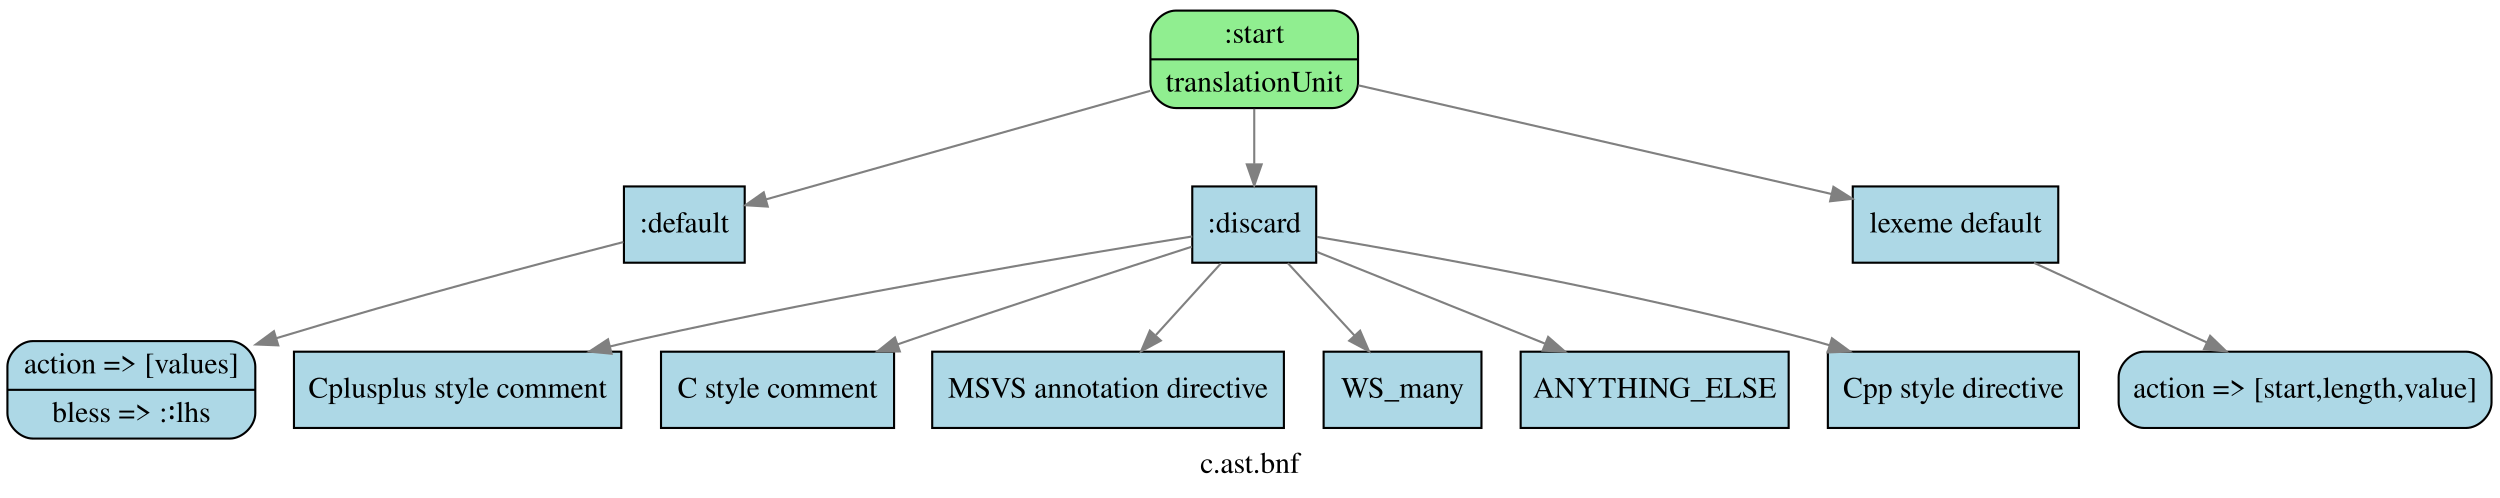
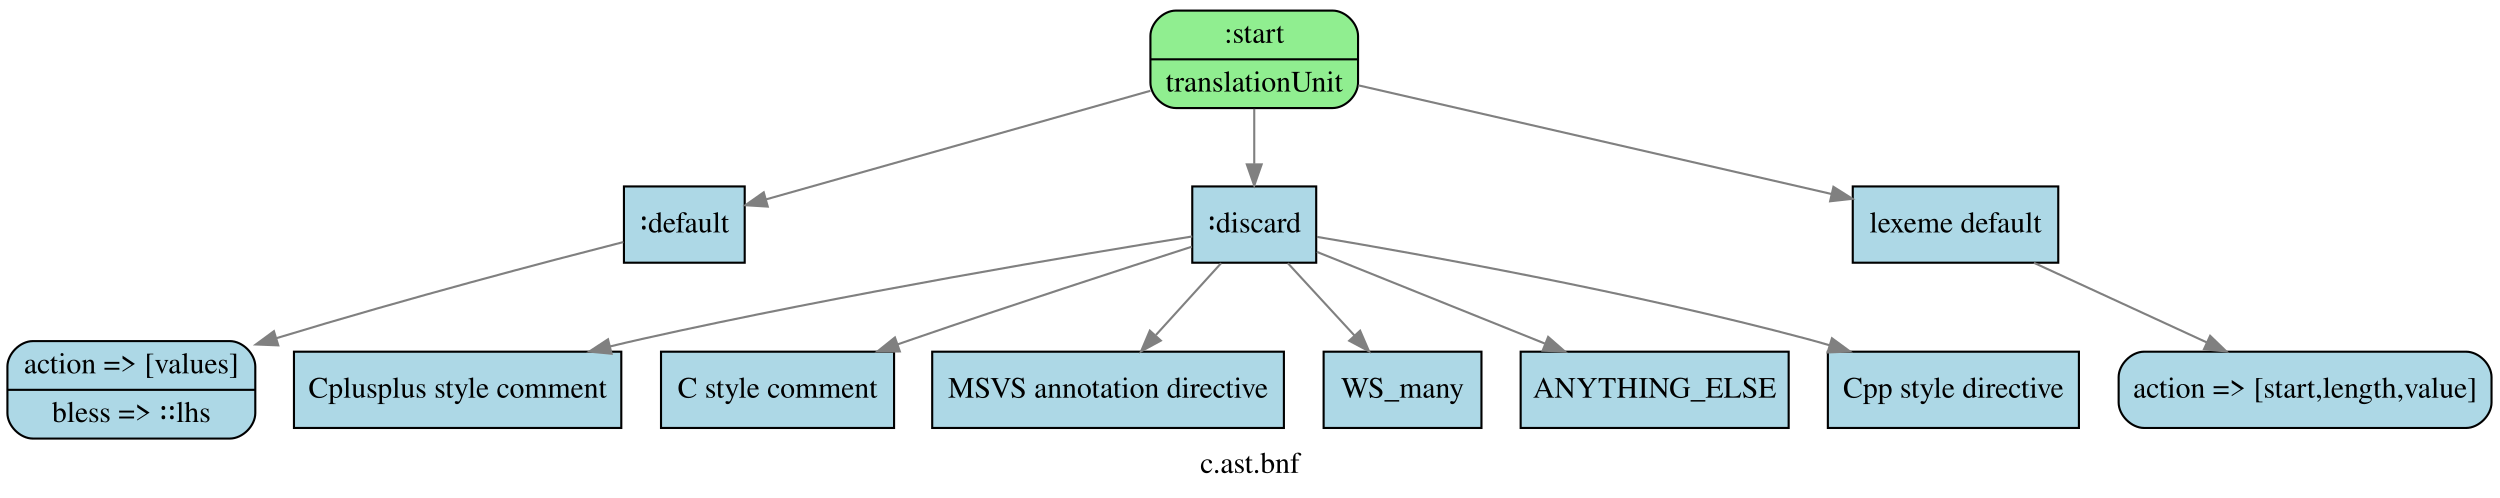
<svg xmlns="http://www.w3.org/2000/svg" width="1180pt" height="235pt" viewBox="0.00 0.00 1180.00 235.00">
  <g id="graph0" class="graph" transform="scale(1 1) rotate(0) translate(4 231)">
    <polygon fill="white" stroke="white" points="-4,5 -4,-231 1177,-231 1177,5 -4,5" />
    <text text-anchor="middle" x="586" y="-7.8" font-family="Times,serif" font-size="14.00">c.ast.bnf</text>
    <g id="node1" class="node">
      <path fill="lightgreen" stroke="black" d="M551,-180C551,-180 625,-180 625,-180 631,-180 637,-186 637,-192 637,-192 637,-214 637,-214 637,-220 631,-226 625,-226 625,-226 551,-226 551,-226 545,-226 539,-220 539,-214 539,-214 539,-192 539,-192 539,-186 545,-180 551,-180" />
      <text text-anchor="middle" x="588" y="-210.8" font-family="Times,serif" font-size="14.00">:start</text>
      <polyline fill="none" stroke="black" points="539,-203 637,-203 " />
      <text text-anchor="middle" x="588" y="-187.8" font-family="Times,serif" font-size="14.00">translationUnit</text>
    </g>
    <g id="node2" class="node">
      <polygon fill="lightblue" stroke="black" points="347.5,-143 290.5,-143 290.5,-107 347.5,-107 347.5,-143" />
-       <text text-anchor="middle" x="319" y="-121.3" font-family="Times,serif" font-size="14.00">:default</text>
+       <text text-anchor="middle" x="319" y="-121.3" font-family="Times,serif" font-size="14.00">꞉default</text>
    </g>
    <g id="edge1" class="edge">
      <path fill="none" stroke="grey" d="M538.974,-188.149C486.769,-173.399 405.229,-150.362 357.464,-136.867" />
      <polygon fill="grey" stroke="grey" points="358.382,-133.49 347.807,-134.139 356.479,-140.226 358.382,-133.49" />
    </g>
    <g id="node4" class="node">
      <polygon fill="lightblue" stroke="black" points="617.25,-143 558.75,-143 558.75,-107 617.25,-107 617.25,-143" />
-       <text text-anchor="middle" x="588" y="-121.3" font-family="Times,serif" font-size="14.00">:discard</text>
+       <text text-anchor="middle" x="588" y="-121.3" font-family="Times,serif" font-size="14.00">꞉discard</text>
    </g>
    <g id="edge3" class="edge">
      <path fill="none" stroke="grey" d="M588,-179.609C588,-171.481 588,-162.2 588,-153.671" />
      <polygon fill="grey" stroke="grey" points="591.5,-153.412 588,-143.412 584.5,-153.412 591.5,-153.412" />
    </g>
    <g id="node11" class="node">
      <polygon fill="lightblue" stroke="black" points="967.5,-143 870.5,-143 870.5,-107 967.5,-107 967.5,-143" />
      <text text-anchor="middle" x="919" y="-121.3" font-family="Times,serif" font-size="14.00">lexeme default</text>
    </g>
    <g id="edge10" class="edge">
      <path fill="none" stroke="grey" d="M637.197,-190.704C696.771,-177.025 797.001,-154.012 860.482,-139.436" />
      <polygon fill="grey" stroke="grey" points="861.38,-142.821 870.343,-137.172 859.813,-135.999 861.38,-142.821" />
    </g>
    <g id="node3" class="node">
      <path fill="lightblue" stroke="black" d="M11.5,-24C11.5,-24 104.5,-24 104.5,-24 110.5,-24 116.5,-30 116.5,-36 116.5,-36 116.5,-58 116.5,-58 116.5,-64 110.5,-70 104.5,-70 104.5,-70 11.5,-70 11.5,-70 5.5,-70 -0.5,-64 -0.5,-58 -0.5,-58 -0.5,-36 -0.5,-36 -0.5,-30 5.5,-24 11.5,-24" />
      <text text-anchor="middle" x="58" y="-54.8" font-family="Times,serif" font-size="14.00">action =&gt; [values]</text>
      <polyline fill="none" stroke="black" points="-0.5,-47 116.5,-47 " />
-       <text text-anchor="middle" x="58" y="-31.8" font-family="Times,serif" font-size="14.00">bless =&gt; :꞉lhs</text>
+       <text text-anchor="middle" x="58" y="-31.8" font-family="Times,serif" font-size="14.00">bless =&gt; ꞉꞉lhs</text>
    </g>
    <g id="edge2" class="edge">
      <path fill="none" stroke="grey" d="M290.237,-116.756C254.071,-107.515 189.892,-90.677 126.508,-71.396" />
      <polygon fill="grey" stroke="grey" points="127.343,-67.991 116.756,-68.408 125.292,-74.684 127.343,-67.991" />
    </g>
    <g id="node5" class="node">
      <polygon fill="lightblue" stroke="black" points="289.25,-65 134.75,-65 134.75,-29 289.25,-29 289.25,-65" />
      <text text-anchor="middle" x="212" y="-43.3" font-family="Times,serif" font-size="14.00">Cplusplus style comment</text>
    </g>
    <g id="edge4" class="edge">
      <path fill="none" stroke="grey" d="M558.725,-119.398C506.367,-110.997 393.337,-92.087 299,-71 294.076,-69.899 289.009,-68.71 283.915,-67.473" />
      <polygon fill="grey" stroke="grey" points="284.662,-64.052 274.113,-65.043 282.978,-70.846 284.662,-64.052" />
    </g>
    <g id="node6" class="node">
      <polygon fill="lightblue" stroke="black" points="418,-65 308,-65 308,-29 418,-29 418,-65" />
      <text text-anchor="middle" x="363" y="-43.3" font-family="Times,serif" font-size="14.00">C style comment</text>
    </g>
    <g id="edge5" class="edge">
      <path fill="none" stroke="grey" d="M558.541,-114.566C526.198,-104.147 472.772,-86.755 427,-71 424.607,-70.176 422.165,-69.329 419.701,-68.468" />
      <polygon fill="grey" stroke="grey" points="420.728,-65.12 410.133,-65.101 418.404,-71.722 420.728,-65.12" />
    </g>
    <g id="node7" class="node">
      <polygon fill="lightblue" stroke="black" points="602,-65 436,-65 436,-29 602,-29 602,-65" />
      <text text-anchor="middle" x="519" y="-43.3" font-family="Times,serif" font-size="14.00">MSVS annotation directive</text>
    </g>
    <g id="edge6" class="edge">
      <path fill="none" stroke="grey" d="M572.343,-106.754C563.256,-96.746 551.654,-83.966 541.592,-72.884" />
      <polygon fill="grey" stroke="grey" points="543.908,-70.228 534.595,-65.177 538.726,-74.934 543.908,-70.228" />
    </g>
    <g id="node8" class="node">
      <polygon fill="lightblue" stroke="black" points="695.25,-65 620.75,-65 620.75,-29 695.25,-29 695.25,-65" />
      <text text-anchor="middle" x="658" y="-43.3" font-family="Times,serif" font-size="14.00">WS_many</text>
    </g>
    <g id="edge7" class="edge">
      <path fill="none" stroke="grey" d="M603.884,-106.754C613.192,-96.649 625.102,-83.718 635.378,-72.561" />
      <polygon fill="grey" stroke="grey" points="637.978,-74.904 642.179,-65.177 632.83,-70.162 637.978,-74.904" />
    </g>
    <g id="node9" class="node">
      <polygon fill="lightblue" stroke="black" points="840.25,-65 713.75,-65 713.75,-29 840.25,-29 840.25,-65" />
      <text text-anchor="middle" x="777" y="-43.3" font-family="Times,serif" font-size="14.00">ANYTHING_ELSE</text>
    </g>
    <g id="edge8" class="edge">
      <path fill="none" stroke="grey" d="M617.531,-112.125C646.286,-100.562 690.594,-82.745 725.215,-68.823" />
      <polygon fill="grey" stroke="grey" points="726.73,-71.987 734.702,-65.009 724.119,-65.492 726.73,-71.987" />
    </g>
    <g id="node10" class="node">
      <polygon fill="lightblue" stroke="black" points="977.25,-65 858.75,-65 858.75,-29 977.25,-29 977.25,-65" />
      <text text-anchor="middle" x="918" y="-43.3" font-family="Times,serif" font-size="14.00">Cpp style directive</text>
    </g>
    <g id="edge9" class="edge">
      <path fill="none" stroke="grey" d="M617.627,-119.192C666.32,-111.02 766.136,-93.136 849,-71 852.397,-70.093 855.871,-69.111 859.365,-68.081" />
      <polygon fill="grey" stroke="grey" points="860.676,-71.34 869.22,-65.075 858.634,-64.645 860.676,-71.34" />
    </g>
    <g id="node12" class="node">
      <path fill="lightblue" stroke="black" d="M1008,-29C1008,-29 1160,-29 1160,-29 1166,-29 1172,-35 1172,-41 1172,-41 1172,-53 1172,-53 1172,-59 1166,-65 1160,-65 1160,-65 1008,-65 1008,-65 1002,-65 996,-59 996,-53 996,-53 996,-41 996,-41 996,-35 1002,-29 1008,-29" />
      <text text-anchor="middle" x="1084" y="-43.3" font-family="Times,serif" font-size="14.00">action =&gt; [start,length,value]</text>
    </g>
    <g id="edge11" class="edge">
      <path fill="none" stroke="grey" d="M956.029,-106.944C980.147,-95.835 1011.8,-81.254 1037.6,-69.374" />
      <polygon fill="grey" stroke="grey" points="1039.19,-72.493 1046.81,-65.13 1036.26,-66.135 1039.19,-72.493" />
    </g>
  </g>
</svg>
